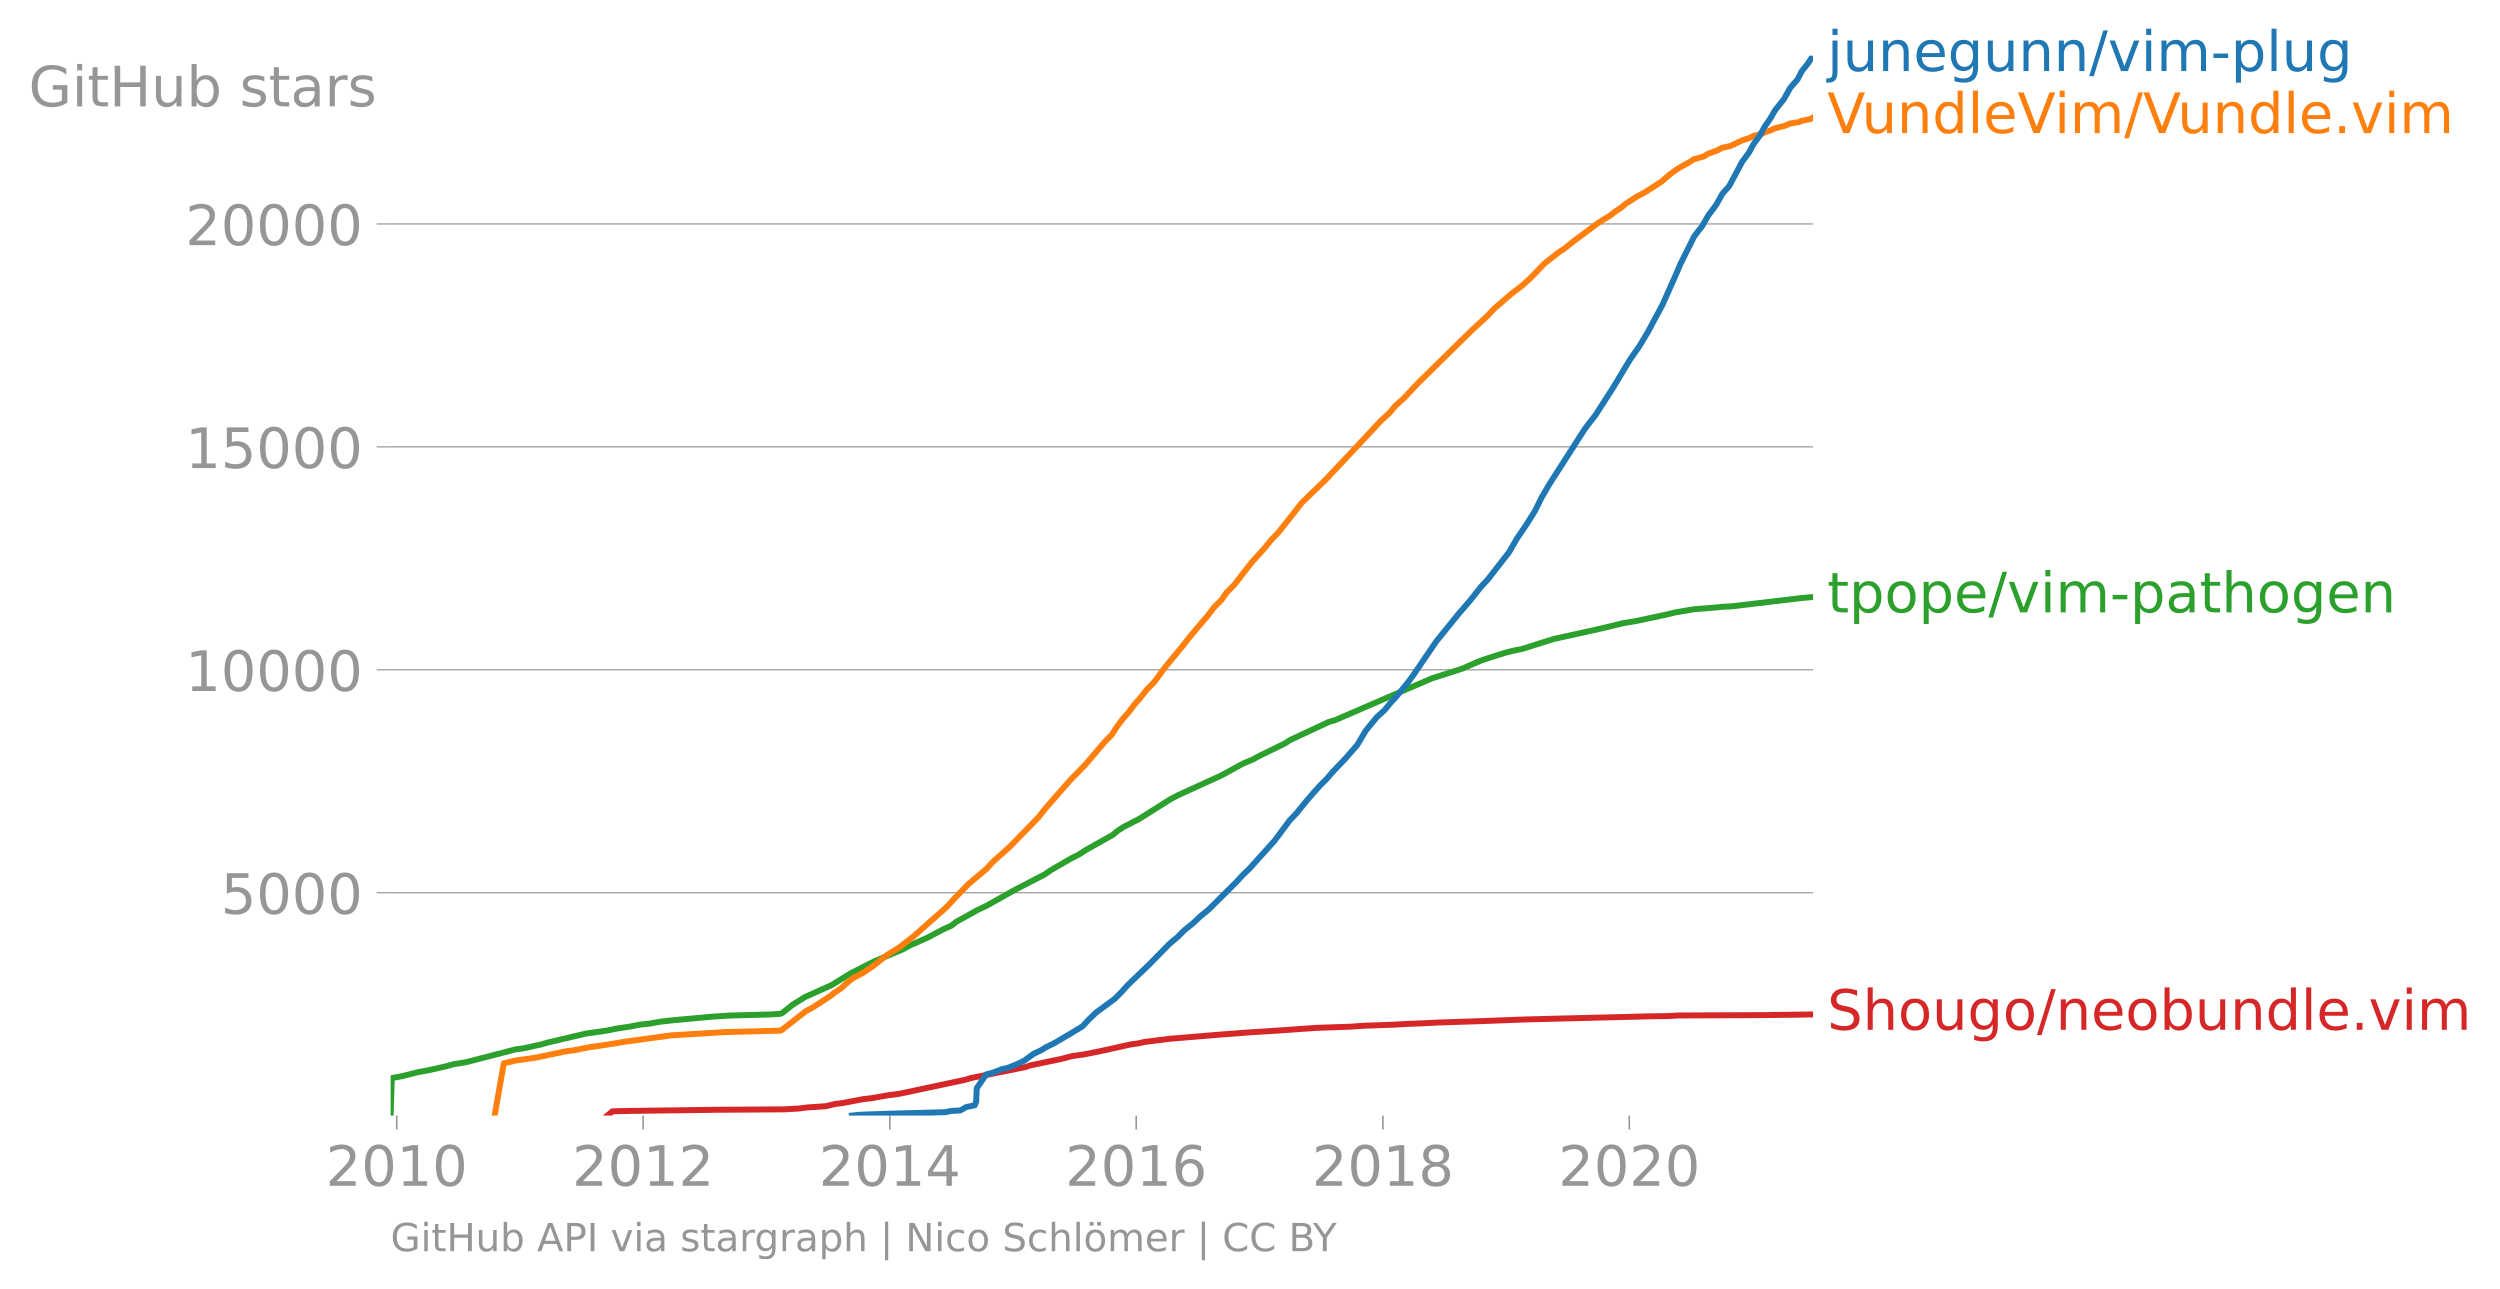
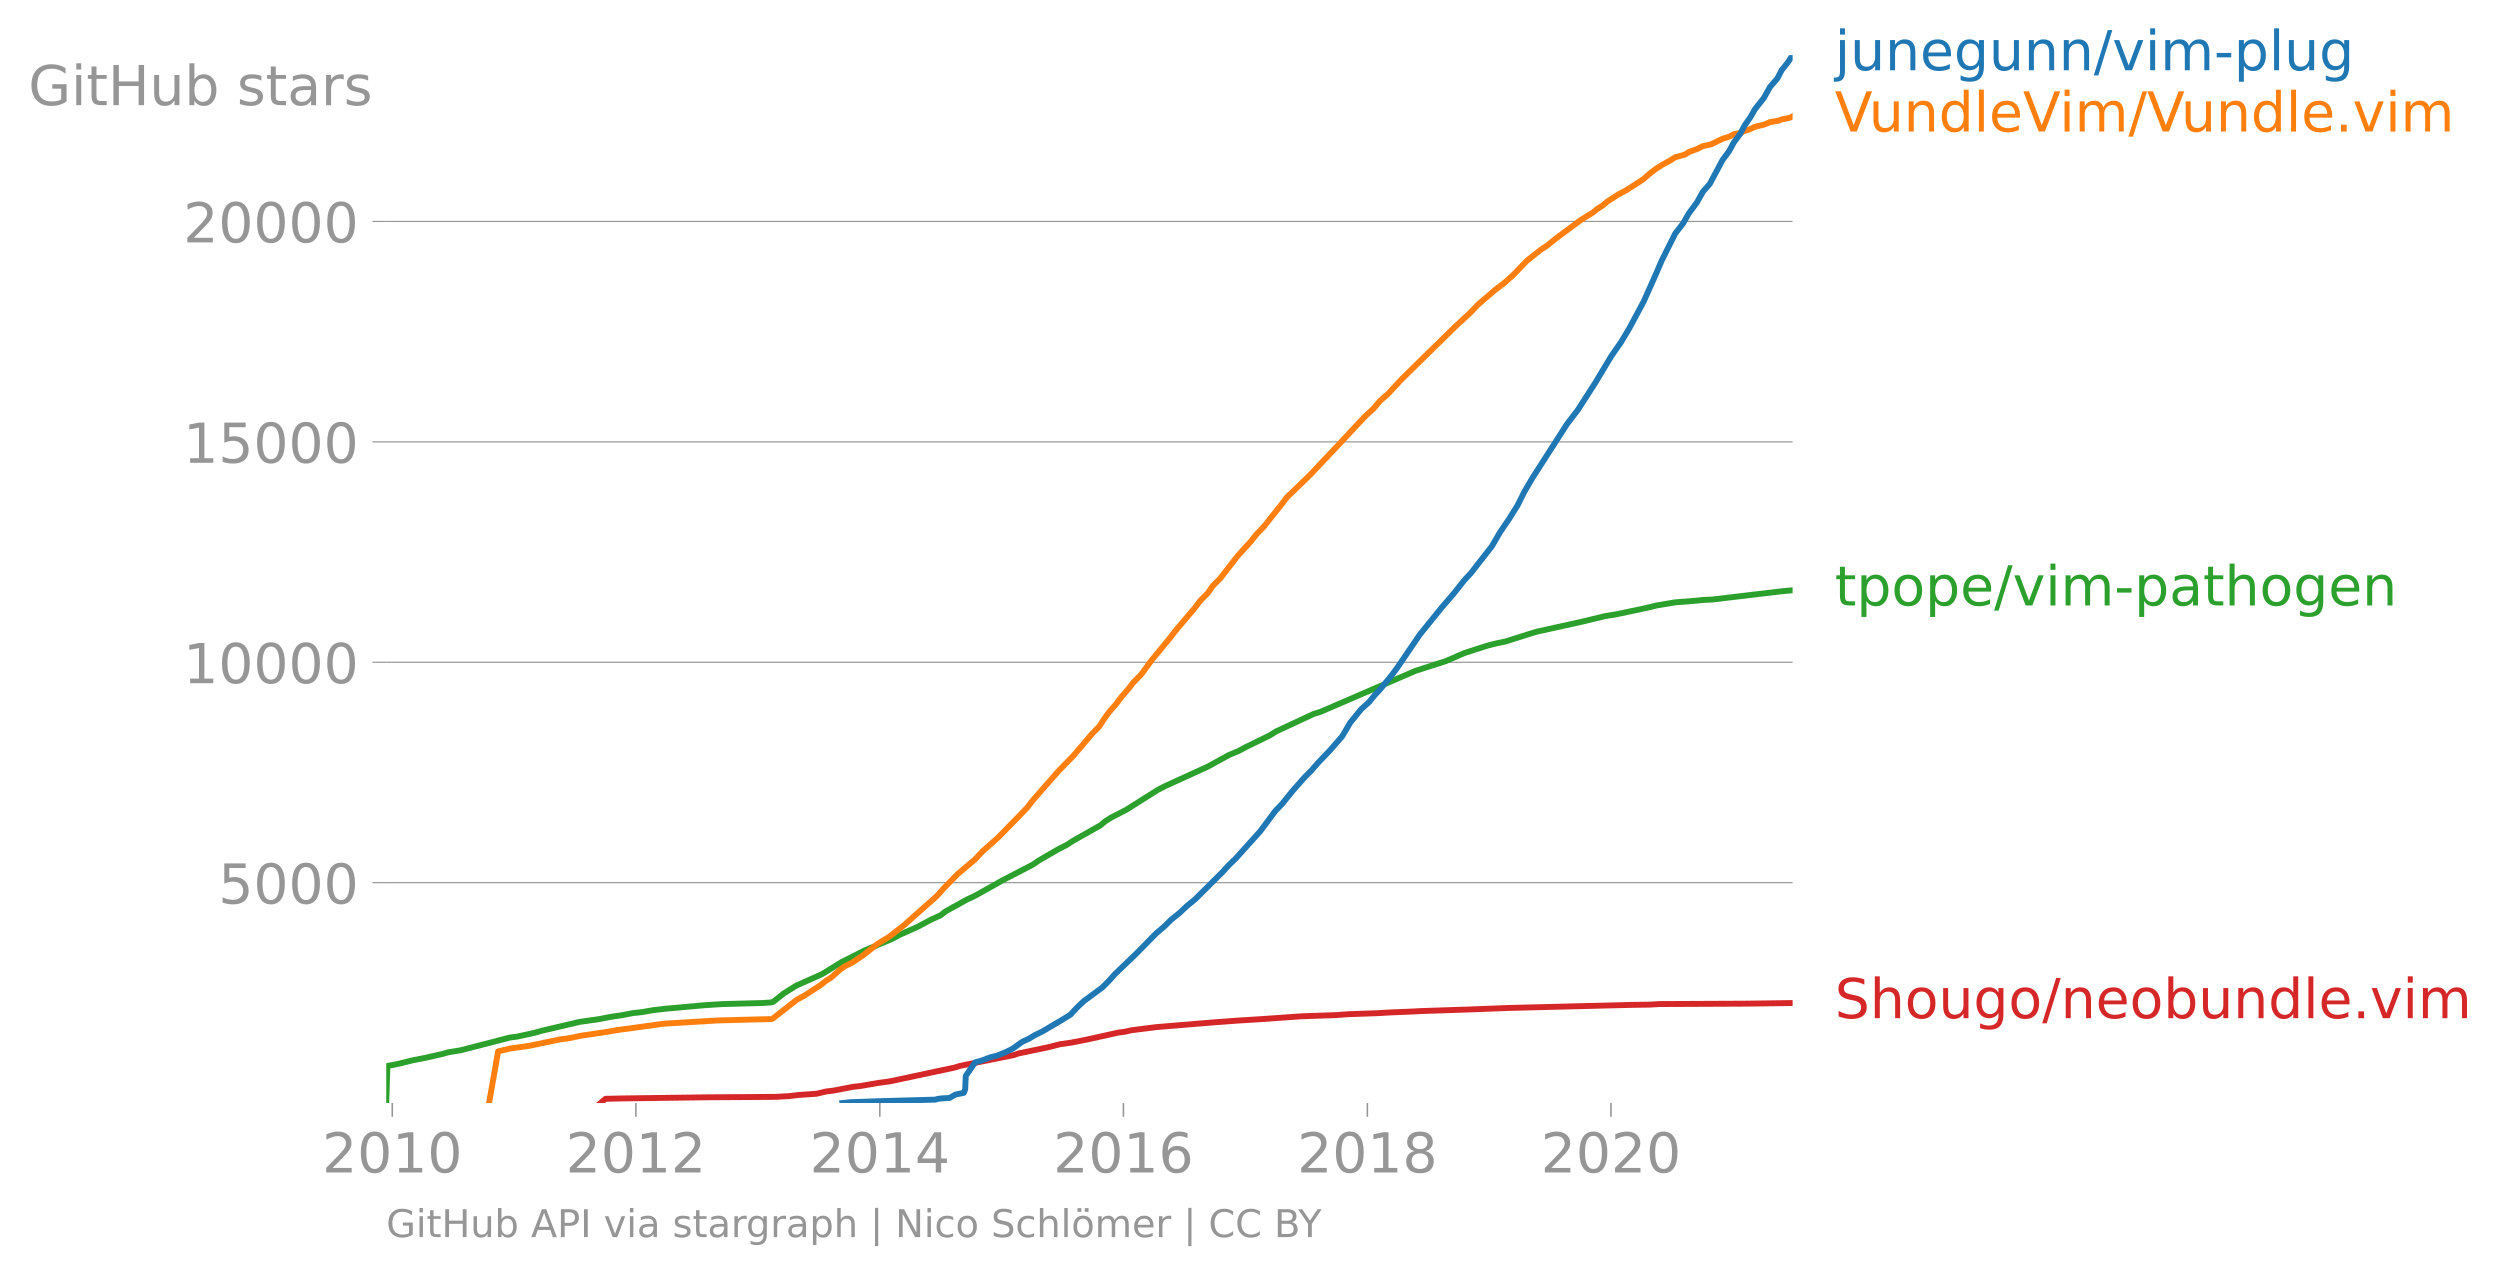
- <svg xmlns="http://www.w3.org/2000/svg" xmlns:xlink="http://www.w3.org/1999/xlink" height="431.5" viewBox="0 0 627.673 323.625" width="836.897">
+ <svg xmlns="http://www.w3.org/2000/svg" xmlns:xlink="http://www.w3.org/1999/xlink" height="431.5" viewBox="0 0 634.815 323.625" width="846.421">
  <defs>
    <style>*{stroke-linecap:butt;stroke-linejoin:round}</style>
  </defs>
  <g id="figure_1">
-     <path d="M0 323.625h627.673V0H0z" style="fill:none" id="patch_1" />
+     <path d="M0 323.625h634.815V0H0z" style="fill:none" id="patch_1" />
    <g id="axes_1">
      <path d="M98.073 280.087h357.12V13.975H98.073z" style="fill:none" id="patch_2" />
-       <path clip-path="url(#pcf36ed4b55)" d="m152.495 280.087 1.266-1.075 4.762-.1 21.344-.28 17.073-.112 3.45-.19 2.397-.292 4.534-.302 2.49-.593 1.756-.202 5.087-.973 1.84-.202 4.518-.784 2.908-.391 16.602-3.537 1.27-.403 13.703-2.754 1.13-.403 7.523-1.567 3.076-.784 2.783-.391 4.041-.795 7.939-1.757 1.598-.202 1.74-.392 6.293-.794 10.503-.873 3.716-.303 6.467-.481 6.246-.392 10.024-.705 8.526-.291 3.313-.235 7.31-.257 3.276-.19 5.018-.202 2.802-.146 11.882-.392 10.178-.391 31.23-.784 4.791-.067 2.464-.146 21.792-.1 10.154-.135 1.883-.033h0" style="fill:none;stroke:#d62728;stroke-linecap:square;stroke-width:1.5" id="line2d_1" />
+       <path clip-path="url(#p33db10044e)" d="m152.495 280.087 1.266-1.075 4.762-.1 21.344-.28 17.073-.112 3.45-.19 2.397-.292 4.534-.302 2.49-.593 1.756-.202 5.087-.973 1.84-.202 4.518-.784 2.908-.391 16.602-3.537 1.27-.403 13.703-2.754 1.13-.403 7.523-1.567 3.076-.784 2.783-.391 4.041-.795 7.939-1.757 1.598-.202 1.74-.392 6.293-.794 10.503-.873 3.716-.303 6.467-.481 6.246-.392 10.024-.705 8.526-.291 3.313-.235 7.31-.257 3.276-.19 5.018-.202 2.802-.146 11.882-.392 10.178-.391 31.23-.784 4.791-.067 2.464-.146 21.792-.1 10.154-.135 1.883-.033h0" style="fill:none;stroke:#d62728;stroke-linecap:square;stroke-width:1.5" id="line2d_1" />
      <g id="matplotlib.axis_1">
        <g id="xtick_1">
          <g id="line2d_2">
            <defs>
-               <path d="M0 0v3.5" id="m31189d39b8" style="stroke:#969696;stroke-width:.4" />
-             </defs>
-             <use style="fill:#969696;stroke:#969696;stroke-width:.4" x="99.609" xlink:href="#m31189d39b8" y="280.087" />
+               <path d="M0 0v3.5" id="m0a673ef149" style="stroke:#969696;stroke-width:.4" />
+             </defs>
+             <use style="fill:#969696;stroke:#969696;stroke-width:.4" x="99.609" xlink:href="#m0a673ef149" y="280.087" />
          </g>
          <g style="fill:#969696" transform="matrix(.14 0 0 -.14 81.794 297.724)" id="text_1">
            <defs>
              <path d="M1228 531h2203V0H469v531q359 372 979 998 621 627 780 809 303 340 423 576 121 236 121 464 0 372-261 606-261 235-680 235-297 0-627-103-329-103-704-313v638q381 153 712 231 332 78 607 78 725 0 1156-363 431-362 431-968 0-288-108-546-107-257-392-607-78-91-497-524-418-433-1181-1211z" id="DejaVuSans-32" transform="scale(.01563)" />
              <path d="M2034 4250q-487 0-733-480-245-479-245-1442 0-959 245-1439 246-480 733-480 491 0 736 480 246 480 246 1439 0 963-246 1442-245 480-736 480zm0 500q785 0 1199-621 414-620 414-1801 0-1178-414-1799Q2819-91 2034-91q-784 0-1198 620-414 621-414 1799 0 1181 414 1801 414 621 1198 621z" id="DejaVuSans-30" transform="scale(.01563)" />
              <path d="M794 531h1031v3560L703 3866v575l1116 225h631V531h1031V0H794v531z" id="DejaVuSans-31" transform="scale(.01563)" />
            </defs>
            <use xlink:href="#DejaVuSans-32" />
            <use x="63.623" xlink:href="#DejaVuSans-30" />
            <use x="127.246" xlink:href="#DejaVuSans-31" />
            <use x="190.869" xlink:href="#DejaVuSans-30" />
          </g>
        </g>
        <g id="xtick_2">
-           <use style="fill:#969696;stroke:#969696;stroke-width:.4" x="161.467" xlink:href="#m31189d39b8" y="280.087" id="line2d_3" />
+           <use style="fill:#969696;stroke:#969696;stroke-width:.4" x="161.467" xlink:href="#m0a673ef149" y="280.087" id="line2d_3" />
          <g style="fill:#969696" transform="matrix(.14 0 0 -.14 143.652 297.724)" id="text_2">
            <use xlink:href="#DejaVuSans-32" />
            <use x="63.623" xlink:href="#DejaVuSans-30" />
            <use x="127.246" xlink:href="#DejaVuSans-31" />
            <use x="190.869" xlink:href="#DejaVuSans-32" />
          </g>
        </g>
        <g id="xtick_3">
-           <use style="fill:#969696;stroke:#969696;stroke-width:.4" x="223.41" xlink:href="#m31189d39b8" y="280.087" id="line2d_4" />
+           <use style="fill:#969696;stroke:#969696;stroke-width:.4" x="223.41" xlink:href="#m0a673ef149" y="280.087" id="line2d_4" />
          <g style="fill:#969696" transform="matrix(.14 0 0 -.14 205.595 297.724)" id="text_3">
            <defs>
              <path d="M2419 4116 825 1625h1594v2491zm-166 550h794V1625h666v-525h-666V0h-628v1100H313v609l1940 2957z" id="DejaVuSans-34" transform="scale(.01563)" />
            </defs>
            <use xlink:href="#DejaVuSans-32" />
            <use x="63.623" xlink:href="#DejaVuSans-30" />
            <use x="127.246" xlink:href="#DejaVuSans-31" />
            <use x="190.869" xlink:href="#DejaVuSans-34" />
          </g>
        </g>
        <g id="xtick_4">
-           <use style="fill:#969696;stroke:#969696;stroke-width:.4" x="285.267" xlink:href="#m31189d39b8" y="280.087" id="line2d_5" />
+           <use style="fill:#969696;stroke:#969696;stroke-width:.4" x="285.267" xlink:href="#m0a673ef149" y="280.087" id="line2d_5" />
          <g style="fill:#969696" transform="matrix(.14 0 0 -.14 267.452 297.724)" id="text_4">
            <defs>
              <path d="M2113 2584q-425 0-674-291-248-290-248-796 0-503 248-796 249-292 674-292t673 292q248 293 248 796 0 506-248 796-248 291-673 291zm1253 1979v-575q-238 112-480 171-242 60-480 60-625 0-955-422-329-422-376-1275 184 272 462 417 279 145 613 145 703 0 1111-427 408-426 408-1160 0-719-425-1154Q2819-91 2113-91q-810 0-1238 620-428 621-428 1799 0 1106 525 1764t1409 658q238 0 480-47t505-140z" id="DejaVuSans-36" transform="scale(.01563)" />
            </defs>
            <use xlink:href="#DejaVuSans-32" />
            <use x="63.623" xlink:href="#DejaVuSans-30" />
            <use x="127.246" xlink:href="#DejaVuSans-31" />
            <use x="190.869" xlink:href="#DejaVuSans-36" />
          </g>
        </g>
        <g id="xtick_5">
-           <use style="fill:#969696;stroke:#969696;stroke-width:.4" x="347.21" xlink:href="#m31189d39b8" y="280.087" id="line2d_6" />
+           <use style="fill:#969696;stroke:#969696;stroke-width:.4" x="347.21" xlink:href="#m0a673ef149" y="280.087" id="line2d_6" />
          <g style="fill:#969696" transform="matrix(.14 0 0 -.14 329.395 297.724)" id="text_5">
            <defs>
              <path d="M2034 2216q-450 0-708-241-257-241-257-662 0-422 257-663 258-241 708-241t709 242q260 243 260 662 0 421-258 662-257 241-711 241zm-631 268q-406 100-633 378-226 279-226 679 0 559 398 884 399 325 1092 325 697 0 1094-325t397-884q0-400-227-679-226-278-629-378 456-106 710-416 255-309 255-755 0-679-414-1042Q2806-91 2034-91q-771 0-1186 362-414 363-414 1042 0 446 256 755 257 310 713 416zm-231 997q0-362 226-565 227-203 636-203 407 0 636 203 230 203 230 565 0 363-230 566-229 203-636 203-409 0-636-203-226-203-226-566z" id="DejaVuSans-38" transform="scale(.01563)" />
            </defs>
            <use xlink:href="#DejaVuSans-32" />
            <use x="63.623" xlink:href="#DejaVuSans-30" />
            <use x="127.246" xlink:href="#DejaVuSans-31" />
            <use x="190.869" xlink:href="#DejaVuSans-38" />
          </g>
        </g>
        <g id="xtick_6">
-           <use style="fill:#969696;stroke:#969696;stroke-width:.4" x="409.068" xlink:href="#m31189d39b8" y="280.087" id="line2d_7" />
+           <use style="fill:#969696;stroke:#969696;stroke-width:.4" x="409.068" xlink:href="#m0a673ef149" y="280.087" id="line2d_7" />
          <g style="fill:#969696" transform="matrix(.14 0 0 -.14 391.253 297.724)" id="text_6">
            <use xlink:href="#DejaVuSans-32" />
            <use x="63.623" xlink:href="#DejaVuSans-30" />
            <use x="127.246" xlink:href="#DejaVuSans-32" />
            <use x="190.869" xlink:href="#DejaVuSans-30" />
          </g>
        </g>
      </g>
      <g id="matplotlib.axis_2">
        <g id="ytick_1">
-           <path clip-path="url(#pcf36ed4b55)" d="M98.073 224.13h357.12" style="fill:none;stroke:#969696;stroke-linecap:square;stroke-width:.3" id="line2d_8" />
+           <path clip-path="url(#p33db10044e)" d="M98.073 224.13h357.12" style="fill:none;stroke:#969696;stroke-linecap:square;stroke-width:.3" id="line2d_8" />
          <g id="line2d_9">
            <defs>
-               <path d="M0 0h-3.5" id="mf628af6f60" style="stroke:#969696;stroke-width:.3" />
-             </defs>
-             <use style="fill:#969696;stroke:#969696;stroke-width:.3" x="98.073" xlink:href="#mf628af6f60" y="224.131" />
+               <path d="M0 0h-3.5" id="m5f8cfcf1d5" style="stroke:#969696;stroke-width:.3" />
+             </defs>
+             <use style="fill:#969696;stroke:#969696;stroke-width:.3" x="98.073" xlink:href="#m5f8cfcf1d5" y="224.131" />
          </g>
          <g style="fill:#969696" transform="matrix(.14 0 0 -.14 55.443 229.45)" id="text_7">
            <defs>
              <path d="M691 4666h2478v-532H1269V2991q137 47 274 70 138 23 276 23 781 0 1237-428 457-428 457-1159 0-753-469-1171Q2575-91 1722-91q-294 0-599 50Q819 9 494 109v635q281-153 581-228t634-75q541 0 856 284 316 284 316 772 0 487-316 771-315 285-856 285-253 0-505-56-251-56-513-175v2344z" id="DejaVuSans-35" transform="scale(.01563)" />
            </defs>
            <use xlink:href="#DejaVuSans-35" />
            <use x="63.623" xlink:href="#DejaVuSans-30" />
            <use x="127.246" xlink:href="#DejaVuSans-30" />
            <use x="190.869" xlink:href="#DejaVuSans-30" />
          </g>
        </g>
        <g id="ytick_2">
-           <path clip-path="url(#pcf36ed4b55)" d="M98.073 168.164h357.12" style="fill:none;stroke:#969696;stroke-linecap:square;stroke-width:.3" id="line2d_10" />
-           <use style="fill:#969696;stroke:#969696;stroke-width:.3" x="98.073" xlink:href="#mf628af6f60" y="168.164" id="line2d_11" />
+           <path clip-path="url(#p33db10044e)" d="M98.073 168.164h357.12" style="fill:none;stroke:#969696;stroke-linecap:square;stroke-width:.3" id="line2d_10" />
+           <use style="fill:#969696;stroke:#969696;stroke-width:.3" x="98.073" xlink:href="#m5f8cfcf1d5" y="168.164" id="line2d_11" />
          <g style="fill:#969696" transform="matrix(.14 0 0 -.14 46.536 173.483)" id="text_8">
            <use xlink:href="#DejaVuSans-31" />
            <use x="63.623" xlink:href="#DejaVuSans-30" />
            <use x="127.246" xlink:href="#DejaVuSans-30" />
            <use x="190.869" xlink:href="#DejaVuSans-30" />
            <use x="254.492" xlink:href="#DejaVuSans-30" />
          </g>
        </g>
        <g id="ytick_3">
-           <path clip-path="url(#pcf36ed4b55)" d="M98.073 112.197h357.12" style="fill:none;stroke:#969696;stroke-linecap:square;stroke-width:.3" id="line2d_12" />
-           <use style="fill:#969696;stroke:#969696;stroke-width:.3" x="98.073" xlink:href="#mf628af6f60" y="112.197" id="line2d_13" />
+           <path clip-path="url(#p33db10044e)" d="M98.073 112.197h357.12" style="fill:none;stroke:#969696;stroke-linecap:square;stroke-width:.3" id="line2d_12" />
+           <use style="fill:#969696;stroke:#969696;stroke-width:.3" x="98.073" xlink:href="#m5f8cfcf1d5" y="112.197" id="line2d_13" />
          <g style="fill:#969696" transform="matrix(.14 0 0 -.14 46.536 117.516)" id="text_9">
            <use xlink:href="#DejaVuSans-31" />
            <use x="63.623" xlink:href="#DejaVuSans-35" />
            <use x="127.246" xlink:href="#DejaVuSans-30" />
            <use x="190.869" xlink:href="#DejaVuSans-30" />
            <use x="254.492" xlink:href="#DejaVuSans-30" />
          </g>
        </g>
        <g id="ytick_4">
-           <path clip-path="url(#pcf36ed4b55)" d="M98.073 56.23h357.12" style="fill:none;stroke:#969696;stroke-linecap:square;stroke-width:.3" id="line2d_14" />
-           <use style="fill:#969696;stroke:#969696;stroke-width:.3" x="98.073" xlink:href="#mf628af6f60" y="56.23" id="line2d_15" />
+           <path clip-path="url(#p33db10044e)" d="M98.073 56.23h357.12" style="fill:none;stroke:#969696;stroke-linecap:square;stroke-width:.3" id="line2d_14" />
+           <use style="fill:#969696;stroke:#969696;stroke-width:.3" x="98.073" xlink:href="#m5f8cfcf1d5" y="56.23" id="line2d_15" />
          <g style="fill:#969696" transform="matrix(.14 0 0 -.14 46.536 61.549)" id="text_10">
            <use xlink:href="#DejaVuSans-32" />
            <use x="63.623" xlink:href="#DejaVuSans-30" />
            <use x="127.246" xlink:href="#DejaVuSans-30" />
            <use x="190.869" xlink:href="#DejaVuSans-30" />
            <use x="254.492" xlink:href="#DejaVuSans-30" />
          </g>
        </g>
        <g style="fill:#969696" transform="matrix(.14 0 0 -.14 7.2 26.707)" id="text_11">
          <defs>
            <path d="M3809 666v1253H2778v519h1656V434q-365-259-806-392-440-133-940-133-1094 0-1712 639-617 640-617 1780 0 1144 617 1783 618 639 1712 639 456 0 867-113 411-112 758-331v-672q-350 297-744 447t-828 150q-857 0-1287-478-429-478-429-1425 0-944 429-1422 430-478 1287-478 334 0 596 58 263 58 472 180z" id="DejaVuSans-47" transform="scale(.01563)" />
            <path d="M603 3500h575V0H603v3500zm0 1363h575v-729H603v729z" id="DejaVuSans-69" transform="scale(.01563)" />
            <path d="M1172 4494v-994h1184v-447H1172V1153q0-428 117-550t477-122h590V0h-590q-666 0-919 248-253 249-253 905v1900H172v447h422v994h578z" id="DejaVuSans-74" transform="scale(.01563)" />
            <path d="M628 4666h631V2753h2294v1913h631V0h-631v2222H1259V0H628v4666z" id="DejaVuSans-48" transform="scale(.01563)" />
            <path d="M544 1381v2119h575V1403q0-497 193-746 194-248 582-248 465 0 735 297 271 297 271 810v1984h575V0h-575v538q-209-319-486-474-276-155-642-155-603 0-916 375-312 375-312 1097zm1447 2203z" id="DejaVuSans-75" transform="scale(.01563)" />
            <path d="M3116 1747q0 634-261 995t-717 361q-457 0-718-361t-261-995q0-634 261-995t718-361q456 0 717 361t261 995zM1159 2969q182 312 458 463 277 152 661 152 638 0 1036-506 399-506 399-1331T3314 415Q2916-91 2278-91q-384 0-661 152-276 152-458 464V0H581v4863h578V2969z" id="DejaVuSans-62" transform="scale(.01563)" />
            <path d="M2834 3397v-544q-243 125-506 187-262 63-544 63-428 0-642-131t-214-394q0-200 153-314t616-217l197-44q612-131 870-370t258-667q0-488-386-773Q2250-91 1575-91q-281 0-586 55T347 128v594q319-166 628-249 309-82 613-82 406 0 624 139 219 139 219 392 0 234-158 359-157 125-692 241l-200 47q-534 112-772 345-237 233-237 639 0 494 350 762 350 269 994 269 318 0 599-47 282-46 519-140z" id="DejaVuSans-73" transform="scale(.01563)" />
            <path d="M2194 1759q-697 0-966-159t-269-544q0-306 202-486 202-179 548-179 479 0 768 339t289 901v128h-572zm1147 238V0h-575v531q-197-318-491-470T1556-91q-537 0-855 302-317 302-317 808 0 590 395 890 396 300 1180 300h807v57q0 397-261 614t-733 217q-300 0-585-72-284-72-546-216v532q315 122 612 182 297 61 578 61 760 0 1135-394 375-393 375-1193z" id="DejaVuSans-61" transform="scale(.01563)" />
            <path d="M2631 2963q-97 56-211 82-114 27-251 27-488 0-749-317t-261-911V0H581v3500h578v-544q182 319 472 473 291 155 707 155 59 0 131-8 72-7 159-23l3-590z" id="DejaVuSans-72" transform="scale(.01563)" />
          </defs>
          <use xlink:href="#DejaVuSans-47" />
          <use x="77.49" xlink:href="#DejaVuSans-69" />
          <use x="105.273" xlink:href="#DejaVuSans-74" />
          <use x="144.482" xlink:href="#DejaVuSans-48" />
          <use x="219.678" xlink:href="#DejaVuSans-75" />
          <use x="283.057" xlink:href="#DejaVuSans-62" />
          <use x="346.533" xlink:href="#DejaVuSans-20" />
          <use x="378.32" xlink:href="#DejaVuSans-73" />
          <use x="430.42" xlink:href="#DejaVuSans-74" />
          <use x="469.629" xlink:href="#DejaVuSans-61" />
          <use x="530.908" xlink:href="#DejaVuSans-72" />
          <use x="572.021" xlink:href="#DejaVuSans-73" />
        </g>
      </g>
-       <path clip-path="url(#pcf36ed4b55)" d="m98.073 280.087.298-9.414 2.652-.504 4.038-.996 2.635-.492 4.42-.997 1.772-.492 3.054-.493 9.669-2.496 2.825-.739 1.91-.246 4.538-.996 1.707-.492 9.545-2.24 5.173-.738 2.513-.504 3.271-.492 2.614-.504 2.321-.246 2.779-.493 3.277-.38 6.898-.616 2.597-.246 4.7-.302 10.44-.28 2.227-.157.555-.257 2.481-1.993 3.168-1.981 6.646-2.977 4.845-2.989 5.88-2.977 7.078-2.978 1.819-.996 4.468-1.981 3.755-1.993 2.214-.996 1.244-.985 5.394-2.989 2.102-.985 7.08-3.973 7.671-3.974 1.418-.996 5.152-2.978 1.977-.996 1.48-.985 7.056-3.974 1.173-.996 1.549-.985 3.864-1.992 7.878-4.97 1.875-.985 10.889-4.97 5.427-2.977 2.404-.997 1.848-.996 6.102-2.977 1.582-.997 9.582-4.466 1.672-.503 24.137-10.421 7.747-2.485 4.588-1.993 3.024-.996 3.145-.985 1.918-.493 2.442-.503 6.306-1.993 1.61-.492 11.256-2.485 6.19-1.489 3.022-.492 7.033-1.49 3.175-.749 4.5-.75 5.776-.459.877-.123 2.764-.134 17.475-2.082 2.931-.269h0" style="fill:none;stroke:#2ca02c;stroke-linecap:square;stroke-width:1.5" id="line2d_16" />
-       <path clip-path="url(#pcf36ed4b55)" d="m124.18 280.087 2.312-13.119 2.985-.705 4.949-.705 4.403-.93 3.394-.705 1.957-.235 3.42-.705 4.799-.705 4.29-.705 11.868-1.634 13.588-.818 6.788-.179 7.024-.179.41-.235 6.003-4.69 1.744-.94 4.365-2.82 1.122-.93 1.477-.94 2.098-1.88 1.278-.93 1.9-.94 2.806-1.88 3.554-2.81 3.03-1.88 3.652-2.821 8.453-7.5 1.656-1.87 3.672-3.76 4.449-3.75 1.733-1.88 4.2-3.75 5.492-5.63 1.792-1.88 1.453-1.87 6.583-7.5 3.675-3.76 4.788-5.631 1.835-1.87 1.2-1.88 1.375-1.87 1.648-1.88 1.409-1.88 1.635-1.88 1.467-1.87 1.862-1.88 2.747-3.75 4.643-5.63 1.443-1.881 4.76-5.62 1.42-1.88 1.87-1.869 1.31-1.88 1.875-1.88 4.361-5.631 3.394-3.75 1.495-1.87 1.815-1.88 4.468-5.63 1.436-1.88 5.82-5.62 7.092-7.51 7-7.5 2.067-1.88 1.583-1.88 2.113-1.881 3.5-3.75 13.365-13.13 4.062-3.75 1.77-1.88 4.334-3.75 2.481-1.88 2.117-1.881 3.61-3.75 3.54-2.81 1.47-.94 2.315-1.869 6.337-4.701 3.018-1.87 1.172-.94 1.444-.94 1.103-.94 2.892-1.87 1.815-.94 4.36-2.81 2.192-1.88 1.273-.94 1.483-.94 1.77-.94 1.475-.94 2.432-.661 1.03-.672 2.065-.739 1.43-.738 2.124-.47 2.928-1.41 1.792-.572 1.1-.582 1.858-.414.87-.425 1.53-.526 1.098-.526 2.434-.594 1.379-.604 2.154-.336.794-.336 1.984-.392.781-.391h0" style="fill:none;stroke:#ff7f0e;stroke-linecap:square;stroke-width:1.5" id="line2d_17" />
-       <g style="fill:#1f77b4" transform="matrix(.14 0 0 -.14 458.764 17.838)" id="text_12">
+       <path clip-path="url(#p33db10044e)" d="m98.073 280.087.298-9.414 2.652-.504 4.038-.996 2.635-.492 4.42-.997 1.772-.492 3.054-.493 9.669-2.496 2.825-.739 1.91-.246 4.538-.996 1.707-.492 9.545-2.24 5.173-.738 2.513-.504 3.271-.492 2.614-.504 2.321-.246 2.779-.493 3.277-.38 6.898-.616 2.597-.246 4.7-.302 10.44-.28 2.227-.157.555-.257 2.481-1.993 3.168-1.981 6.646-2.977 4.845-2.989 5.88-2.977 7.078-2.978 1.819-.996 4.468-1.981 3.755-1.993 2.214-.996 1.244-.985 5.394-2.989 2.102-.985 7.08-3.973 7.671-3.974 1.418-.996 5.152-2.978 1.977-.996 1.48-.985 7.056-3.974 1.173-.996 1.549-.985 3.864-1.992 7.878-4.97 1.875-.985 10.889-4.97 5.427-2.977 2.404-.997 1.848-.996 6.102-2.977 1.582-.997 9.582-4.466 1.672-.503 24.137-10.421 7.747-2.485 4.588-1.993 3.024-.996 3.145-.985 1.918-.493 2.442-.503 6.306-1.993 1.61-.492 11.256-2.485 6.19-1.489 3.022-.492 7.033-1.49 3.175-.749 4.5-.75 5.776-.459.877-.123 2.764-.134 17.475-2.082 2.931-.269h0" style="fill:none;stroke:#2ca02c;stroke-linecap:square;stroke-width:1.5" id="line2d_16" />
+       <path clip-path="url(#p33db10044e)" d="m124.18 280.087 2.312-13.119 2.985-.705 4.949-.705 4.403-.93 3.394-.705 1.957-.235 3.42-.705 4.799-.705 4.29-.705 11.868-1.634 13.588-.818 6.788-.179 7.024-.179.41-.235 6.003-4.69 1.744-.94 4.365-2.82 1.122-.93 1.477-.94 2.098-1.88 1.278-.93 1.9-.94 2.806-1.88 3.554-2.81 3.03-1.88 3.652-2.821 8.453-7.5 1.656-1.87 3.672-3.76 4.449-3.75 1.733-1.88 4.2-3.75 5.492-5.63 1.792-1.88 1.453-1.87 6.583-7.5 3.675-3.76 4.788-5.631 1.835-1.87 1.2-1.88 1.375-1.87 1.648-1.88 1.409-1.88 1.635-1.88 1.467-1.87 1.862-1.88 2.747-3.75 4.643-5.63 1.443-1.881 4.76-5.62 1.42-1.88 1.87-1.869 1.31-1.88 1.875-1.88 4.361-5.631 3.394-3.75 1.495-1.87 1.815-1.88 4.468-5.63 1.436-1.88 5.82-5.62 7.092-7.51 7-7.5 2.067-1.88 1.583-1.88 2.113-1.881 3.5-3.75 13.365-13.13 4.062-3.75 1.77-1.88 4.334-3.75 2.481-1.88 2.117-1.881 3.61-3.75 3.54-2.81 1.47-.94 2.315-1.869 6.337-4.701 3.018-1.87 1.172-.94 1.444-.94 1.103-.94 2.892-1.87 1.815-.94 4.36-2.81 2.192-1.88 1.273-.94 1.483-.94 1.77-.94 1.475-.94 2.432-.661 1.03-.672 2.065-.739 1.43-.738 2.124-.47 2.928-1.41 1.792-.572 1.1-.582 1.858-.414.87-.425 1.53-.526 1.098-.526 2.434-.594 1.379-.604 2.154-.336.794-.336 1.984-.392.781-.391h0" style="fill:none;stroke:#ff7f0e;stroke-linecap:square;stroke-width:1.5" id="line2d_17" />
+       <g style="fill:#1f77b4" transform="matrix(.14 0 0 -.14 465.907 17.838)" id="text_12">
        <defs>
          <path d="M603 3500h575V-63q0-668-255-968-254-300-820-300h-219v487H38q328 0 446 152Q603-541 603-63v3563zm0 1363h575v-729H603v729z" id="DejaVuSans-6a" transform="scale(.01563)" />
          <path d="M3513 2113V0h-575v2094q0 497-194 743-194 247-581 247-466 0-735-297-269-296-269-809V0H581v3500h578v-544q207 316 486 472 280 156 646 156 603 0 912-373 310-373 310-1098z" id="DejaVuSans-6e" transform="scale(.01563)" />
          <path d="M3597 1894v-281H953q38-594 358-905t892-311q331 0 642 81t618 244V178Q3153 47 2828-22t-659-69q-838 0-1327 487-489 488-489 1320 0 859 464 1363 464 505 1252 505 706 0 1117-455 411-454 411-1235zm-575 169q-6 471-264 752-258 282-683 282-481 0-770-272t-333-766l2050 4z" id="DejaVuSans-65" transform="scale(.01563)" />
          <path d="M2906 1791q0 625-258 968-257 344-723 344-462 0-720-344-258-343-258-968 0-622 258-966t720-344q466 0 723 344 258 344 258 966zm575-1357q0-893-397-1329-396-436-1215-436-303 0-572 45t-522 139v559q253-137 500-202 247-66 503-66 566 0 847 295t281 892v285q-178-310-456-463T1784 0Q1141 0 747 490 353 981 353 1791q0 812 394 1302 394 491 1037 491 388 0 666-153t456-462v531h575V434z" id="DejaVuSans-67" transform="scale(.01563)" />
          <path d="M1625 4666h531L531-594H0l1625 5260z" id="DejaVuSans-2f" transform="scale(.01563)" />
          <path d="M191 3500h609L1894 563l1094 2937h609L2284 0h-781L191 3500z" id="DejaVuSans-76" transform="scale(.01563)" />
          <path d="M3328 2828q216 388 516 572t706 184q547 0 844-383 297-382 297-1088V0h-578v2094q0 503-179 746-178 244-543 244-447 0-707-297-259-296-259-809V0h-578v2094q0 506-178 748t-550 242q-441 0-701-298-259-298-259-808V0H581v3500h578v-544q197 322 472 475t653 153q382 0 649-194 267-193 395-562z" id="DejaVuSans-6d" transform="scale(.01563)" />
          <path d="M313 2009h1684v-512H313v512z" id="DejaVuSans-2d" transform="scale(.01563)" />
          <path d="M1159 525v-1856H581v4831h578v-531q182 312 458 463 277 152 661 152 638 0 1036-506 399-506 399-1331T3314 415Q2916-91 2278-91q-384 0-661 152-276 152-458 464zm1957 1222q0 634-261 995t-717 361q-457 0-718-361t-261-995q0-634 261-995t718-361q456 0 717 361t261 995z" id="DejaVuSans-70" transform="scale(.01563)" />
          <path d="M603 4863h575V0H603v4863z" id="DejaVuSans-6c" transform="scale(.01563)" />
        </defs>
        <use xlink:href="#DejaVuSans-6a" />
        <use x="27.783" xlink:href="#DejaVuSans-75" />
        <use x="91.162" xlink:href="#DejaVuSans-6e" />
        <use x="154.541" xlink:href="#DejaVuSans-65" />
        <use x="216.064" xlink:href="#DejaVuSans-67" />
        <use x="279.541" xlink:href="#DejaVuSans-75" />
        <use x="342.92" xlink:href="#DejaVuSans-6e" />
        <use x="406.299" xlink:href="#DejaVuSans-6e" />
        <use x="469.678" xlink:href="#DejaVuSans-2f" />
        <use x="503.369" xlink:href="#DejaVuSans-76" />
        <use x="562.549" xlink:href="#DejaVuSans-69" />
        <use x="590.332" xlink:href="#DejaVuSans-6d" />
        <use x="687.744" xlink:href="#DejaVuSans-2d" />
        <use x="723.828" xlink:href="#DejaVuSans-70" />
        <use x="787.305" xlink:href="#DejaVuSans-6c" />
        <use x="815.088" xlink:href="#DejaVuSans-75" />
        <use x="878.467" xlink:href="#DejaVuSans-67" />
      </g>
-       <g style="fill:#ff7f0e" transform="matrix(.14 0 0 -.14 458.764 33.408)" id="text_13">
+       <g style="fill:#ff7f0e" transform="matrix(.14 0 0 -.14 465.907 33.408)" id="text_13">
        <defs>
          <path d="M1831 0 50 4666h659L2188 738l1481 3928h656L2547 0h-716z" id="DejaVuSans-56" transform="scale(.01563)" />
          <path d="M2906 2969v1894h575V0h-575v525q-181-312-458-464-276-152-664-152-634 0-1033 506-398 507-398 1332t398 1331q399 506 1033 506 388 0 664-152 277-151 458-463zM947 1747q0-634 261-995t717-361q456 0 718 361 263 361 263 995t-263 995q-262 361-718 361t-717-361q-261-361-261-995z" id="DejaVuSans-64" transform="scale(.01563)" />
          <path d="M684 794h660V0H684v794z" id="DejaVuSans-2e" transform="scale(.01563)" />
        </defs>
        <use xlink:href="#DejaVuSans-56" />
        <use x="61.658" xlink:href="#DejaVuSans-75" />
        <use x="125.037" xlink:href="#DejaVuSans-6e" />
        <use x="188.416" xlink:href="#DejaVuSans-64" />
        <use x="251.893" xlink:href="#DejaVuSans-6c" />
        <use x="279.676" xlink:href="#DejaVuSans-65" />
        <use x="341.199" xlink:href="#DejaVuSans-56" />
        <use x="407.357" xlink:href="#DejaVuSans-69" />
        <use x="435.141" xlink:href="#DejaVuSans-6d" />
        <use x="532.553" xlink:href="#DejaVuSans-2f" />
        <use x="566.244" xlink:href="#DejaVuSans-56" />
        <use x="627.902" xlink:href="#DejaVuSans-75" />
        <use x="691.281" xlink:href="#DejaVuSans-6e" />
        <use x="754.66" xlink:href="#DejaVuSans-64" />
        <use x="818.137" xlink:href="#DejaVuSans-6c" />
        <use x="845.92" xlink:href="#DejaVuSans-65" />
        <use x="907.443" xlink:href="#DejaVuSans-2e" />
        <use x="939.23" xlink:href="#DejaVuSans-76" />
        <use x="998.41" xlink:href="#DejaVuSans-69" />
        <use x="1026.193" xlink:href="#DejaVuSans-6d" />
      </g>
-       <g style="fill:#2ca02c" transform="matrix(.14 0 0 -.14 458.764 153.748)" id="text_14">
+       <g style="fill:#2ca02c" transform="matrix(.14 0 0 -.14 465.907 153.748)" id="text_14">
        <defs>
          <path d="M1959 3097q-462 0-731-361t-269-989q0-628 267-989 268-361 733-361 460 0 728 362 269 363 269 988 0 622-269 986-268 364-728 364zm0 487q750 0 1178-488 429-487 429-1349 0-859-429-1349Q2709-91 1959-91q-753 0-1180 489-426 490-426 1349 0 862 426 1349 427 488 1180 488z" id="DejaVuSans-6f" transform="scale(.01563)" />
          <path d="M3513 2113V0h-575v2094q0 497-194 743-194 247-581 247-466 0-735-297-269-296-269-809V0H581v4863h578V2956q207 316 486 472 280 156 646 156 603 0 912-373 310-373 310-1098z" id="DejaVuSans-68" transform="scale(.01563)" />
        </defs>
        <use xlink:href="#DejaVuSans-74" />
        <use x="39.209" xlink:href="#DejaVuSans-70" />
        <use x="102.686" xlink:href="#DejaVuSans-6f" />
        <use x="163.867" xlink:href="#DejaVuSans-70" />
        <use x="227.344" xlink:href="#DejaVuSans-65" />
        <use x="288.867" xlink:href="#DejaVuSans-2f" />
        <use x="322.559" xlink:href="#DejaVuSans-76" />
        <use x="381.738" xlink:href="#DejaVuSans-69" />
        <use x="409.521" xlink:href="#DejaVuSans-6d" />
        <use x="506.934" xlink:href="#DejaVuSans-2d" />
        <use x="543.018" xlink:href="#DejaVuSans-70" />
        <use x="606.494" xlink:href="#DejaVuSans-61" />
        <use x="667.773" xlink:href="#DejaVuSans-74" />
        <use x="706.982" xlink:href="#DejaVuSans-68" />
        <use x="770.361" xlink:href="#DejaVuSans-6f" />
        <use x="831.543" xlink:href="#DejaVuSans-67" />
        <use x="895.02" xlink:href="#DejaVuSans-65" />
        <use x="956.543" xlink:href="#DejaVuSans-6e" />
      </g>
-       <g style="fill:#d62728" transform="matrix(.14 0 0 -.14 458.764 258.552)" id="text_15">
+       <g style="fill:#d62728" transform="matrix(.14 0 0 -.14 465.907 258.552)" id="text_15">
        <defs>
          <path d="M3425 4513v-616q-359 172-678 256-319 85-616 85-515 0-795-200t-280-569q0-310 186-468 186-157 705-254l381-78q706-135 1042-474t336-907q0-679-455-1029Q2797-91 1919-91q-331 0-705 75-373 75-773 222v650q384-215 753-325 369-109 725-109 540 0 834 212 294 213 294 607 0 343-211 537t-692 291l-385 75q-706 140-1022 440-315 300-315 835 0 619 436 975t1201 356q329 0 669-60 341-59 697-177z" id="DejaVuSans-53" transform="scale(.01563)" />
        </defs>
        <use xlink:href="#DejaVuSans-53" />
        <use x="63.477" xlink:href="#DejaVuSans-68" />
        <use x="126.855" xlink:href="#DejaVuSans-6f" />
        <use x="188.037" xlink:href="#DejaVuSans-75" />
        <use x="251.416" xlink:href="#DejaVuSans-67" />
        <use x="314.893" xlink:href="#DejaVuSans-6f" />
        <use x="376.074" xlink:href="#DejaVuSans-2f" />
        <use x="409.766" xlink:href="#DejaVuSans-6e" />
        <use x="473.145" xlink:href="#DejaVuSans-65" />
        <use x="534.668" xlink:href="#DejaVuSans-6f" />
        <use x="595.85" xlink:href="#DejaVuSans-62" />
        <use x="659.326" xlink:href="#DejaVuSans-75" />
        <use x="722.705" xlink:href="#DejaVuSans-6e" />
        <use x="786.084" xlink:href="#DejaVuSans-64" />
        <use x="849.561" xlink:href="#DejaVuSans-6c" />
        <use x="877.344" xlink:href="#DejaVuSans-65" />
        <use x="938.867" xlink:href="#DejaVuSans-2e" />
        <use x="970.654" xlink:href="#DejaVuSans-76" />
        <use x="1029.834" xlink:href="#DejaVuSans-69" />
        <use x="1057.617" xlink:href="#DejaVuSans-6d" />
      </g>
      <g style="fill:#969696" transform="matrix(.09716 0 0 -.09716 98.073 314.134)" id="text_16">
        <defs>
          <path d="m2188 4044-857-2322h1716l-859 2322zm-357 622h716L4325 0h-656l-425 1197H1141L716 0H50l1781 4666z" id="DejaVuSans-41" transform="scale(.01563)" />
          <path d="M1259 4147V2394h794q441 0 681 228 241 228 241 650 0 419-241 647-240 228-681 228h-794zm-631 519h1425q785 0 1186-355 402-355 402-1039 0-691-402-1044-401-353-1186-353h-794V0H628v4666z" id="DejaVuSans-50" transform="scale(.01563)" />
          <path d="M628 4666h631V0H628v4666z" id="DejaVuSans-49" transform="scale(.01563)" />
          <path d="M1344 4891v-6400H813v6400h531z" id="DejaVuSans-7c" transform="scale(.01563)" />
          <path d="M628 4666h850L3547 763v3903h612V0h-850L1241 3903V0H628v4666z" id="DejaVuSans-4e" transform="scale(.01563)" />
          <path d="M3122 3366v-538q-244 135-489 202t-495 67q-560 0-870-355-309-354-309-995t309-996q310-354 870-354 250 0 495 67t489 202V134Q2881 22 2623-34q-257-57-548-57-791 0-1257 497-465 497-465 1341 0 856 470 1346 471 491 1290 491 265 0 518-55 253-54 491-163z" id="DejaVuSans-63" transform="scale(.01563)" />
          <path d="M1959 3097q-462 0-731-361t-269-989q0-628 267-989 268-361 733-361 460 0 728 362 269 363 269 988 0 622-269 986-268 364-728 364zm0 487q750 0 1178-488 429-487 429-1349 0-859-429-1349Q2709-91 1959-91q-753 0-1180 489-426 490-426 1349 0 862 426 1349 427 488 1180 488zm295 1266h634v-631h-634v631zm-1222 0h634v-631h-634v631z" id="DejaVuSans-f6" transform="scale(.01563)" />
          <path d="M4122 4306v-665q-319 297-680 443-361 147-767 147-800 0-1225-489t-425-1414q0-922 425-1411t1225-489q406 0 767 147t680 444V359q-331-225-702-338-370-112-782-112-1060 0-1670 648-609 649-609 1771 0 1125 609 1773 610 649 1670 649 418 0 788-111 371-111 696-333z" id="DejaVuSans-43" transform="scale(.01563)" />
          <path d="M1259 2228V519h1013q509 0 754 211 246 211 246 645 0 438-246 645-245 208-754 208H1259zm0 1919V2741h935q462 0 688 173 227 174 227 530 0 353-227 528-226 175-688 175h-935zm-631 519h1613q722 0 1112-300 391-300 391-853 0-429-200-682t-588-315q466-100 724-418 258-317 258-792 0-625-425-966Q3088 0 2303 0H628v4666z" id="DejaVuSans-42" transform="scale(.01563)" />
          <path d="M-13 4666h679l1293-1919 1285 1919h678L2272 2222V0h-634v2222L-13 4666z" id="DejaVuSans-59" transform="scale(.01563)" />
        </defs>
        <use xlink:href="#DejaVuSans-47" />
        <use x="77.49" xlink:href="#DejaVuSans-69" />
        <use x="105.273" xlink:href="#DejaVuSans-74" />
        <use x="144.482" xlink:href="#DejaVuSans-48" />
        <use x="219.678" xlink:href="#DejaVuSans-75" />
        <use x="283.057" xlink:href="#DejaVuSans-62" />
        <use x="346.533" xlink:href="#DejaVuSans-20" />
        <use x="378.32" xlink:href="#DejaVuSans-41" />
        <use x="446.729" xlink:href="#DejaVuSans-50" />
        <use x="507.031" xlink:href="#DejaVuSans-49" />
        <use x="536.523" xlink:href="#DejaVuSans-20" />
        <use x="568.311" xlink:href="#DejaVuSans-76" />
        <use x="627.49" xlink:href="#DejaVuSans-69" />
        <use x="655.273" xlink:href="#DejaVuSans-61" />
        <use x="716.553" xlink:href="#DejaVuSans-20" />
        <use x="748.34" xlink:href="#DejaVuSans-73" />
        <use x="800.439" xlink:href="#DejaVuSans-74" />
        <use x="839.648" xlink:href="#DejaVuSans-61" />
        <use x="900.928" xlink:href="#DejaVuSans-72" />
        <use x="940.291" xlink:href="#DejaVuSans-67" />
        <use x="1003.768" xlink:href="#DejaVuSans-72" />
        <use x="1044.881" xlink:href="#DejaVuSans-61" />
        <use x="1106.16" xlink:href="#DejaVuSans-70" />
        <use x="1169.637" xlink:href="#DejaVuSans-68" />
        <use x="1233.016" xlink:href="#DejaVuSans-20" />
        <use x="1264.803" xlink:href="#DejaVuSans-7c" />
        <use x="1298.494" xlink:href="#DejaVuSans-20" />
        <use x="1330.281" xlink:href="#DejaVuSans-4e" />
        <use x="1405.086" xlink:href="#DejaVuSans-69" />
        <use x="1432.869" xlink:href="#DejaVuSans-63" />
        <use x="1487.85" xlink:href="#DejaVuSans-6f" />
        <use x="1549.031" xlink:href="#DejaVuSans-20" />
        <use x="1580.818" xlink:href="#DejaVuSans-53" />
        <use x="1644.295" xlink:href="#DejaVuSans-63" />
        <use x="1699.275" xlink:href="#DejaVuSans-68" />
        <use x="1762.654" xlink:href="#DejaVuSans-6c" />
        <use x="1790.438" xlink:href="#DejaVuSans-f6" />
        <use x="1851.619" xlink:href="#DejaVuSans-6d" />
        <use x="1949.031" xlink:href="#DejaVuSans-65" />
        <use x="2010.555" xlink:href="#DejaVuSans-72" />
        <use x="2051.668" xlink:href="#DejaVuSans-20" />
        <use x="2083.455" xlink:href="#DejaVuSans-7c" />
        <use x="2117.146" xlink:href="#DejaVuSans-20" />
        <use x="2148.934" xlink:href="#DejaVuSans-43" />
        <use x="2218.758" xlink:href="#DejaVuSans-43" />
        <use x="2288.582" xlink:href="#DejaVuSans-20" />
        <use x="2320.369" xlink:href="#DejaVuSans-42" />
        <use x="2383.473" xlink:href="#DejaVuSans-59" />
      </g>
-       <path clip-path="url(#pcf36ed4b55)" d="m213.888 280.087 2.096-.213 7.293-.257 14.25-.392.708-.213.854-.1 2.012-.113 1.513-.861 2.115-.437.352-.862.158-3.447 2.386-3.448 1.61-.425 2.282-.862 1.77-.437 2.105-.862 1.749-.862 2.373-1.723 1.837-.862 1.416-.862 1.79-.862 4.394-2.586 2.833-1.724 1.59-1.723 1.802-1.724 4.698-3.459 1.724-1.724 1.54-1.723 5.394-5.172 5.082-5.182 2.051-1.724 1.722-1.724 2.158-1.724 1.814-1.723 2.11-1.724 6.944-6.907 1.576-1.723 1.79-1.724 6.207-6.895 3.847-5.172 1.659-1.723 2.792-3.448 3.053-3.459 1.734-1.724 1.472-1.723 3.287-3.448 2.994-3.447 2.034-3.46 2.817-3.447 1.92-1.724 1.415-1.723 1.578-1.724 2.82-3.448 1.292-1.735 5.872-8.619 5.58-6.895 2.974-3.447 2.73-3.448 1.622-1.724 5.384-6.906 1.991-3.448 2.348-3.447 2.164-3.459 1.715-3.447 2.02-3.448 8.854-13.801 2.658-3.448 4.437-6.906 4.145-6.896 2.413-3.458 2.068-3.448 3.702-6.895 3.083-6.906 1.476-3.448 3.453-6.906 1.99-2.564 1.473-2.574 2.03-2.731 1.526-2.743 1.762-2.003 3.224-6.045 1.652-2.238 1.233-2.25 1.578-2.138 1.15-2.15 1.452-2.081 1.194-2.082 2.23-2.81 1.576-2.82 1.84-2.127 1.12-2.138 1.53-1.914 1.24-1.914h0" style="fill:none;stroke:#1f77b4;stroke-linecap:square;stroke-width:1.5" id="line2d_18" />
+       <path clip-path="url(#p33db10044e)" d="m213.888 280.087 2.096-.213 7.293-.257 14.25-.392.708-.213.854-.1 2.012-.113 1.513-.861 2.115-.437.352-.862.158-3.447 2.386-3.448 1.61-.425 2.282-.862 1.77-.437 2.105-.862 1.749-.862 2.373-1.723 1.837-.862 1.416-.862 1.79-.862 4.394-2.586 2.833-1.724 1.59-1.723 1.802-1.724 4.698-3.459 1.724-1.724 1.54-1.723 5.394-5.172 5.082-5.182 2.051-1.724 1.722-1.724 2.158-1.724 1.814-1.723 2.11-1.724 6.944-6.907 1.576-1.723 1.79-1.724 6.207-6.895 3.847-5.172 1.659-1.723 2.792-3.448 3.053-3.459 1.734-1.724 1.472-1.723 3.287-3.448 2.994-3.447 2.034-3.46 2.817-3.447 1.92-1.724 1.415-1.723 1.578-1.724 2.82-3.448 1.292-1.735 5.872-8.619 5.58-6.895 2.974-3.447 2.73-3.448 1.622-1.724 5.384-6.906 1.991-3.448 2.348-3.447 2.164-3.459 1.715-3.447 2.02-3.448 8.854-13.801 2.658-3.448 4.437-6.906 4.145-6.896 2.413-3.458 2.068-3.448 3.702-6.895 3.083-6.906 1.476-3.448 3.453-6.906 1.99-2.564 1.473-2.574 2.03-2.731 1.526-2.743 1.762-2.003 3.224-6.045 1.652-2.238 1.233-2.25 1.578-2.138 1.15-2.15 1.452-2.081 1.194-2.082 2.23-2.81 1.576-2.82 1.84-2.127 1.12-2.138 1.53-1.914 1.24-1.914h0" style="fill:none;stroke:#1f77b4;stroke-linecap:square;stroke-width:1.5" id="line2d_18" />
    </g>
  </g>
  <defs>
-     <clipPath id="pcf36ed4b55">
+     <clipPath id="p33db10044e">
      <path d="M98.073 13.975h357.12v266.112H98.073z" />
    </clipPath>
  </defs>
</svg>
